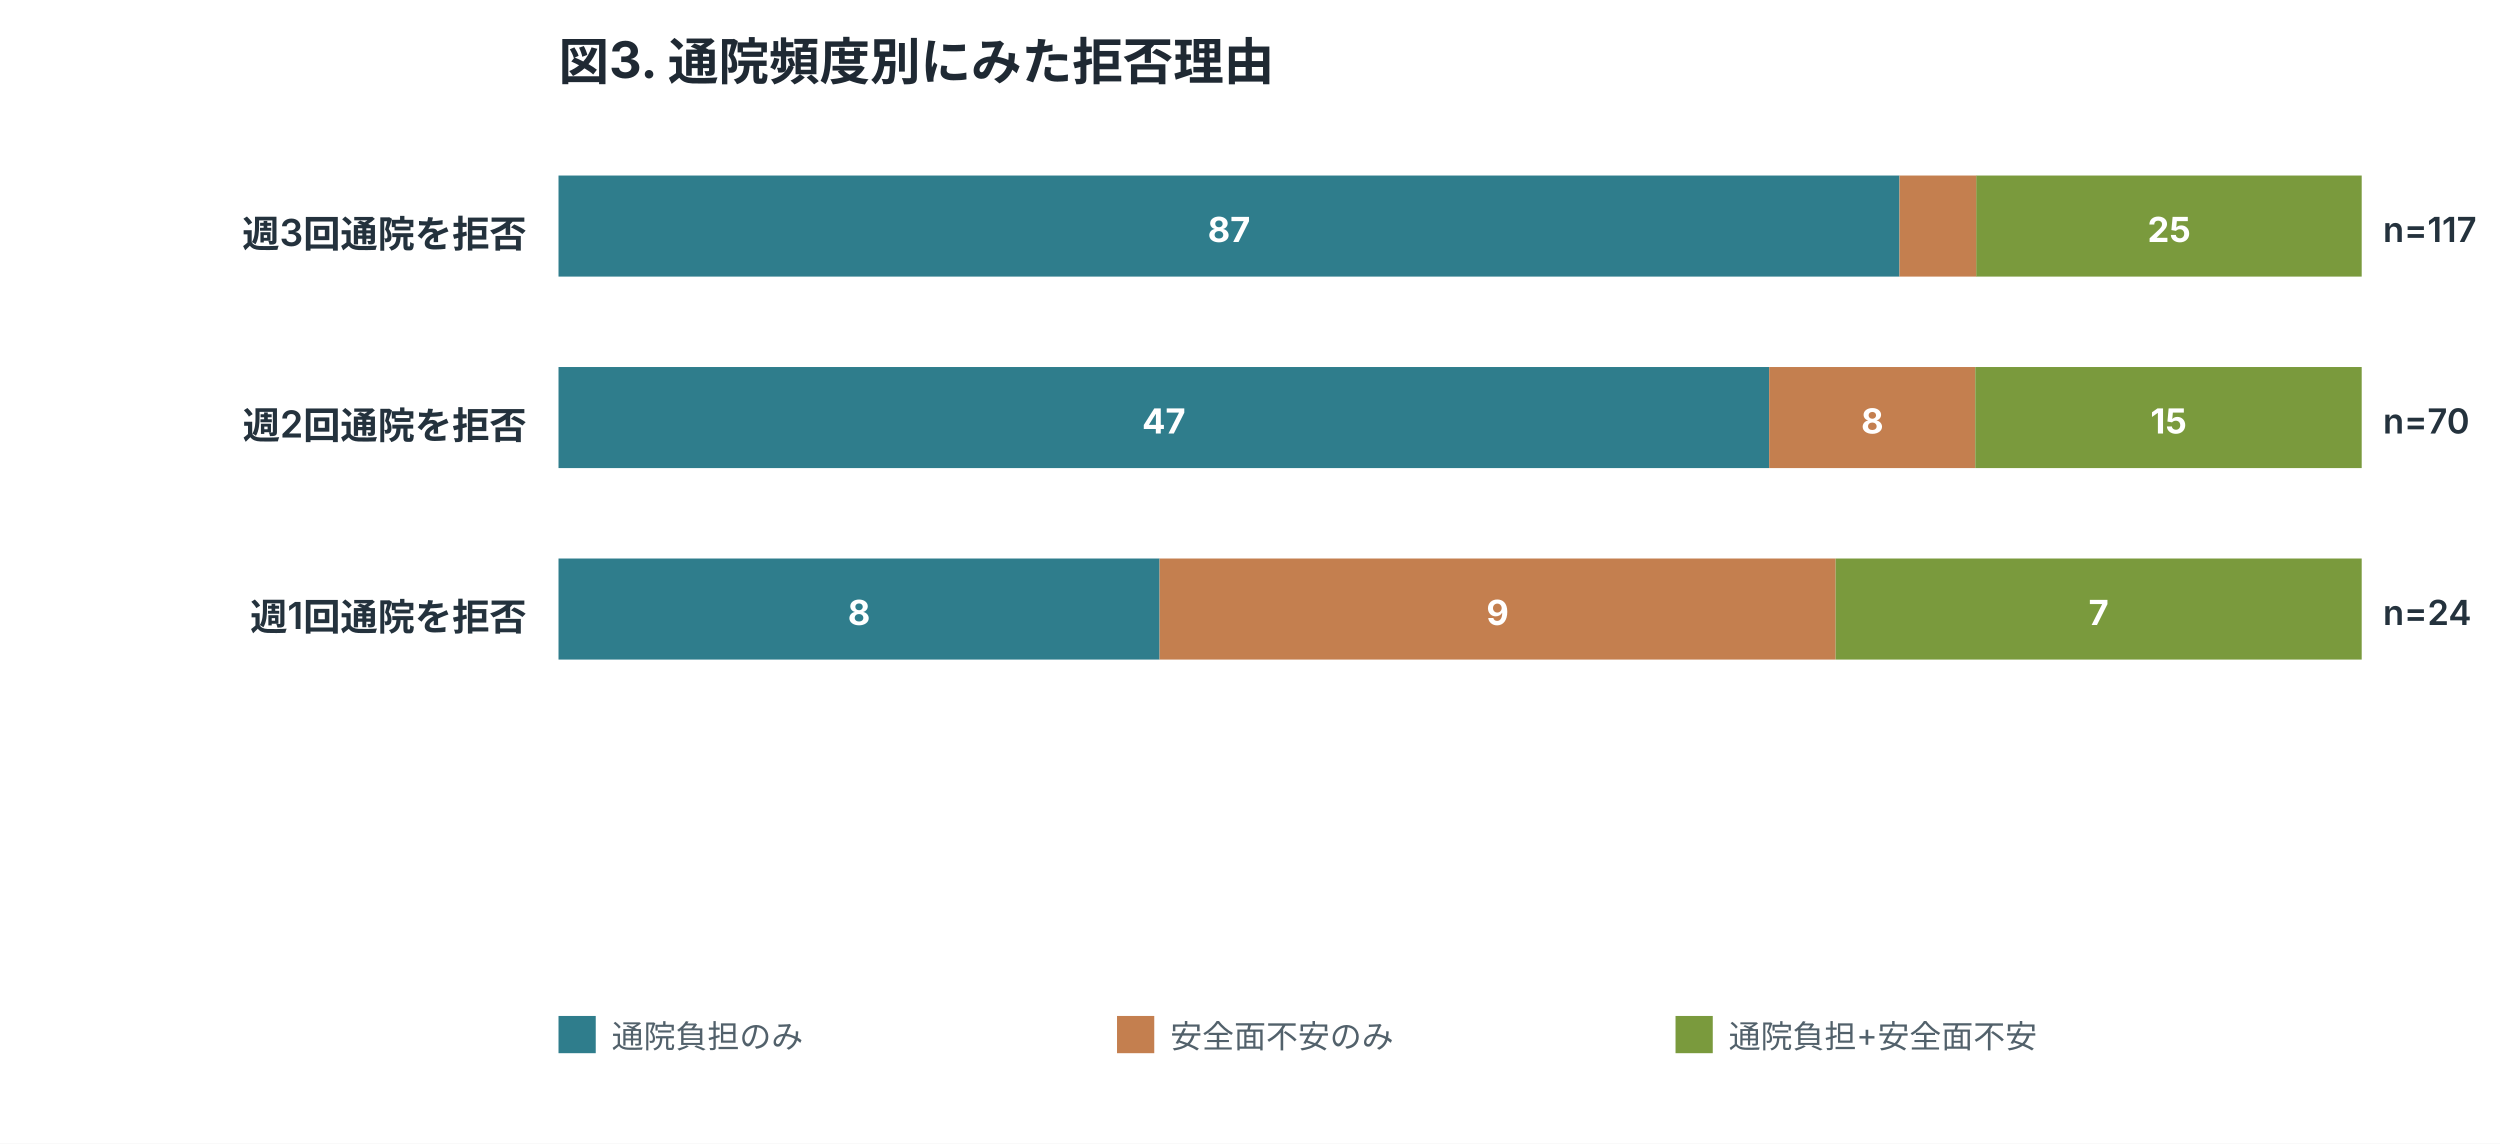
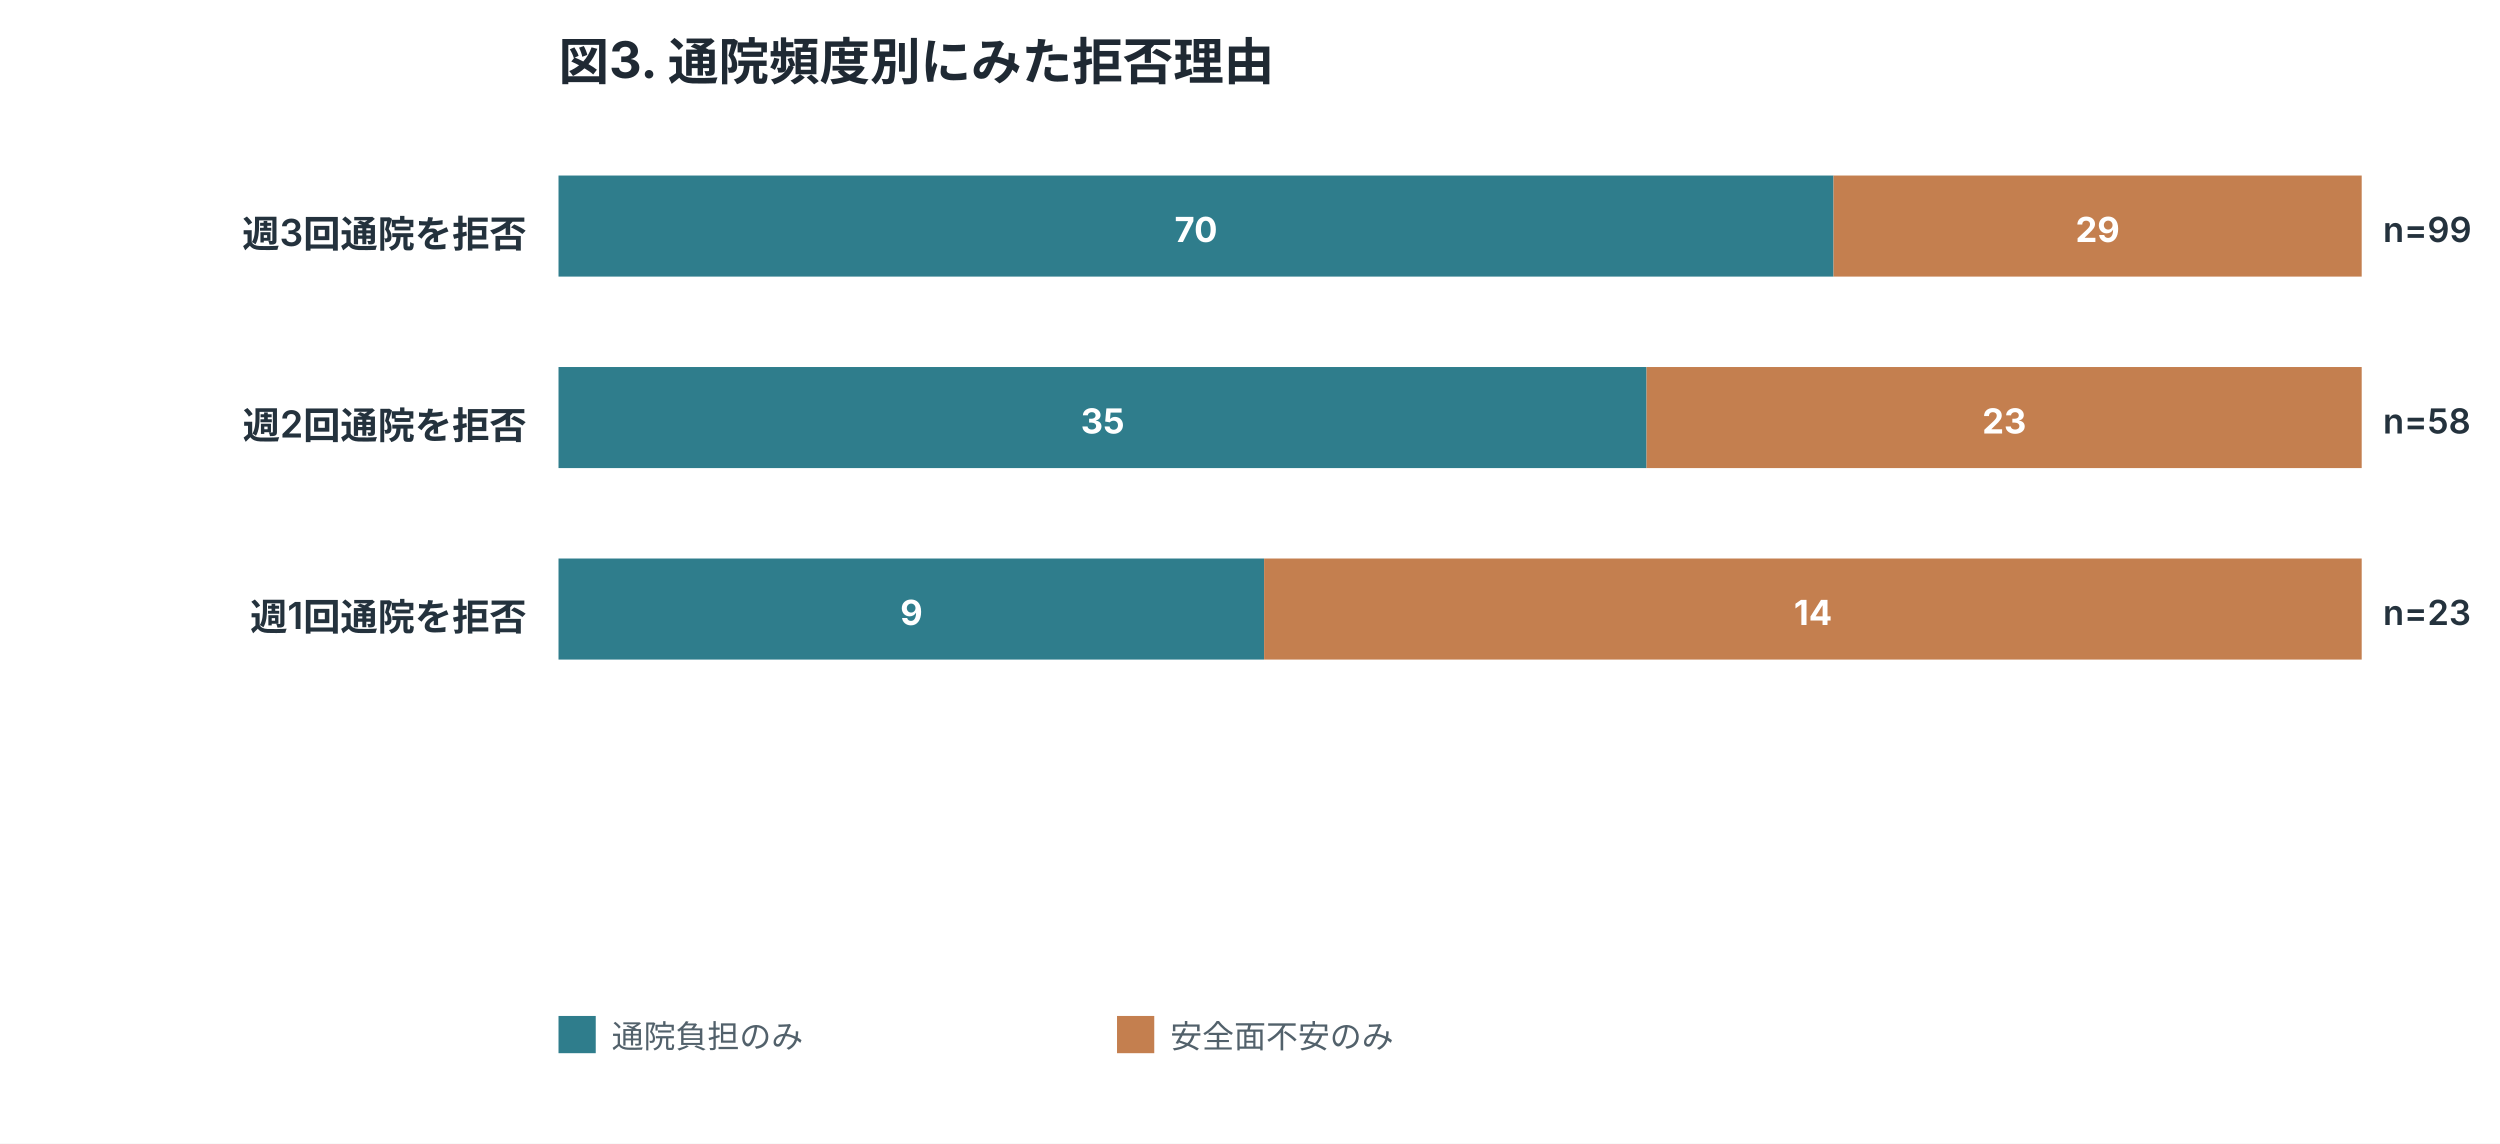
<svg xmlns="http://www.w3.org/2000/svg" width="940" height="430" viewBox="0 0 940 430" role="img">
  <style>
.title{font:700 19px -apple-system,BlinkMacSystemFont,"Segoe UI",sans-serif;fill:#1f2933}
.label{font:600 14px -apple-system,BlinkMacSystemFont,"Segoe UI",sans-serif;fill:#24323d}
.num{font:600 13px -apple-system,BlinkMacSystemFont,"Segoe UI",sans-serif;fill:#24323d}
.axis,.legend,.note{font:12px -apple-system,BlinkMacSystemFont,"Segoe UI",sans-serif;fill:#52616b}
.inside{font:700 13px -apple-system,BlinkMacSystemFont,"Segoe UI",sans-serif;fill:white}
.big{font:700 34px -apple-system,BlinkMacSystemFont,"Segoe UI",sans-serif;fill:#1f2933}
</style>
  <rect width="100%" height="100%" fill="white" />
  <text x="210" y="30" class="title">図3. 通院頻度別にみた拒否理由</text>
  <text x="198" y="93" text-anchor="end" class="label">週3回通院を拒否</text>
-   <rect x="210.0" y="66" width="504.2" height="38" fill="#2f7d8c" />
-   <text x="462.1" y="91" text-anchor="middle" class="inside">87</text>
-   <rect x="714.2" y="66" width="29.0" height="38" fill="#c47f4f" />
-   <rect x="743.1" y="66" width="144.9" height="38" fill="#7a9a3d" />
-   <text x="815.6" y="91" text-anchor="middle" class="inside">25</text>
-   <text x="896" y="91" class="num">n=117</text>
+   <rect x="210.0" y="66" width="479.4" height="38" fill="#2f7d8c" />
+   <text x="449.7" y="91" text-anchor="middle" class="inside">70</text>
+   <rect x="689.4" y="66" width="198.6" height="38" fill="#c47f4f" />
+   <text x="788.7" y="91" text-anchor="middle" class="inside">29</text>
+   <text x="896" y="91" class="num">n=99</text>
  <text x="198" y="165" text-anchor="end" class="label">週2回通院を拒否</text>
-   <rect x="210.0" y="138" width="455.2" height="38" fill="#2f7d8c" />
-   <text x="437.6" y="163" text-anchor="middle" class="inside">47</text>
-   <rect x="665.2" y="138" width="77.5" height="38" fill="#c47f4f" />
-   <text x="704.0" y="163" text-anchor="middle" class="inside">8</text>
-   <rect x="742.7" y="138" width="145.3" height="38" fill="#7a9a3d" />
-   <text x="815.4" y="163" text-anchor="middle" class="inside">15</text>
-   <text x="896" y="163" class="num">n=70</text>
+   <rect x="210.0" y="138" width="409.1" height="38" fill="#2f7d8c" />
+   <text x="414.6" y="163" text-anchor="middle" class="inside">35</text>
+   <rect x="619.1" y="138" width="268.9" height="38" fill="#c47f4f" />
+   <text x="753.6" y="163" text-anchor="middle" class="inside">23</text>
+   <text x="896" y="163" class="num">n=58</text>
  <text x="198" y="237" text-anchor="end" class="label">週1回通院を拒否</text>
-   <rect x="210.0" y="210" width="226.0" height="38" fill="#2f7d8c" />
-   <text x="323.0" y="235" text-anchor="middle" class="inside">8</text>
-   <rect x="436.0" y="210" width="254.2" height="38" fill="#c47f4f" />
-   <text x="563.1" y="235" text-anchor="middle" class="inside">9</text>
-   <rect x="690.2" y="210" width="197.8" height="38" fill="#7a9a3d" />
-   <text x="789.1" y="235" text-anchor="middle" class="inside">7</text>
-   <text x="896" y="235" class="num">n=24</text>
+   <rect x="210.0" y="210" width="265.3" height="38" fill="#2f7d8c" />
+   <text x="342.7" y="235" text-anchor="middle" class="inside">9</text>
+   <rect x="475.3" y="210" width="412.7" height="38" fill="#c47f4f" />
+   <text x="681.7" y="235" text-anchor="middle" class="inside">14</text>
+   <text x="896" y="235" class="num">n=23</text>
  <rect x="210" y="382" width="14" height="14" fill="#2f7d8c" />
  <text x="230" y="394" class="legend">通院負担のみ</text>
  <rect x="420" y="382" width="14" height="14" fill="#c47f4f" />
  <text x="440" y="394" class="legend">安全面不安のみ</text>
-   <rect x="630" y="382" width="14" height="14" fill="#7a9a3d" />
-   <text x="650" y="394" class="legend">通院負担+安全面不安</text>
</svg>
